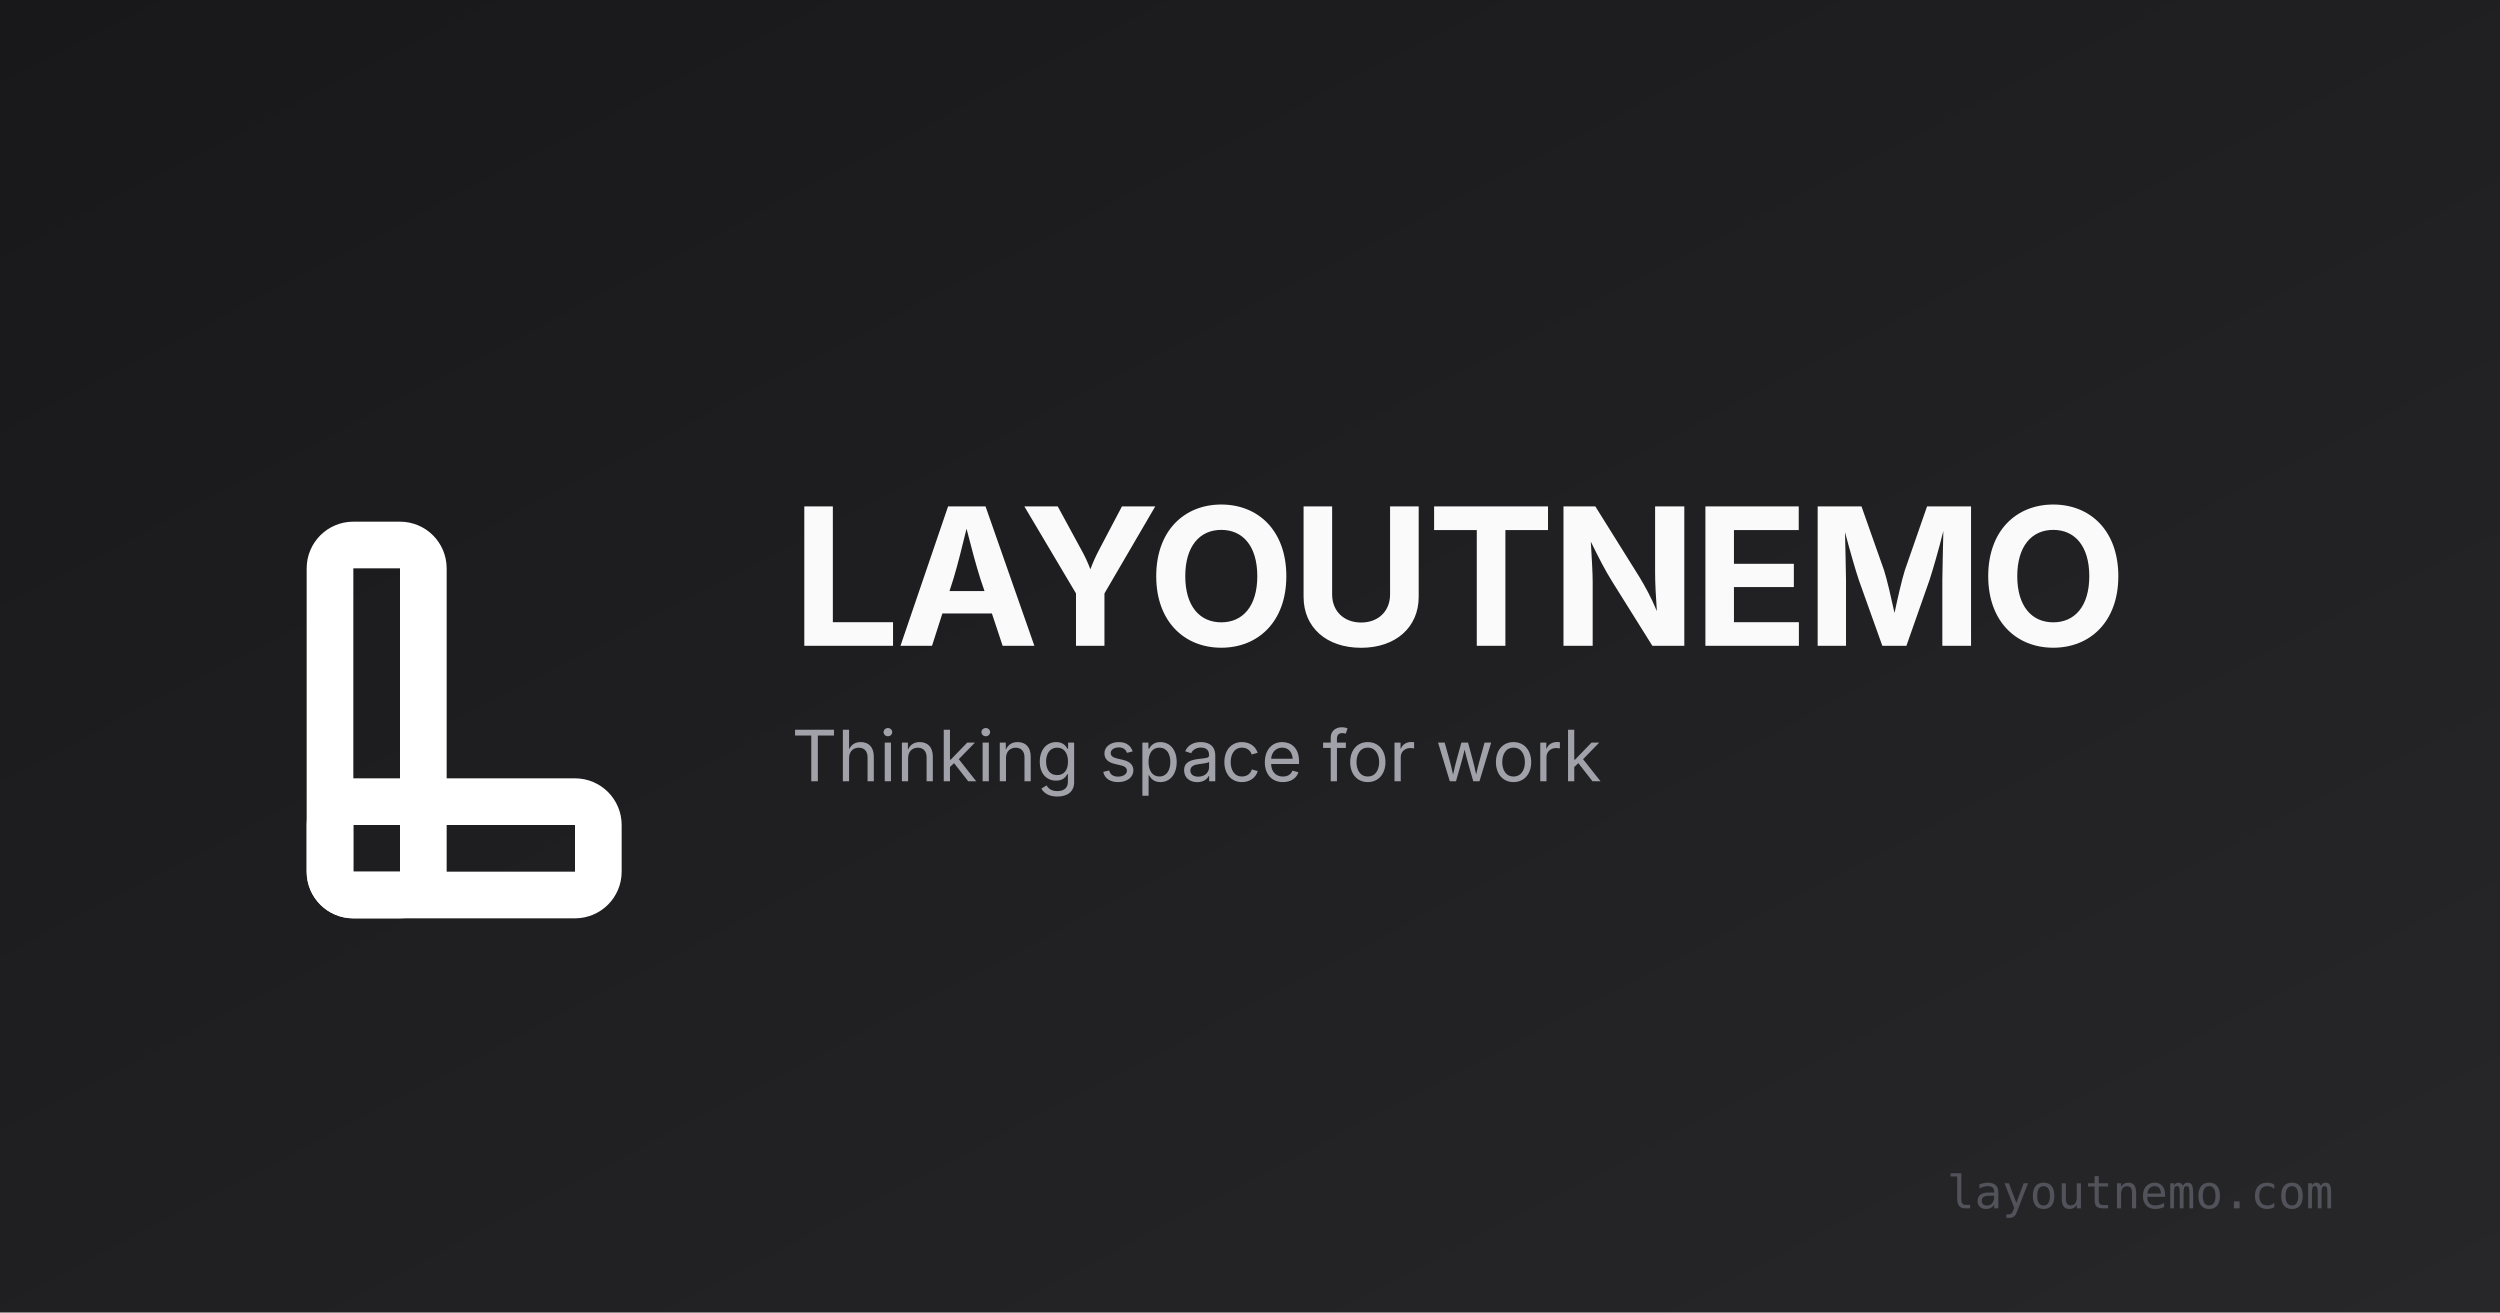
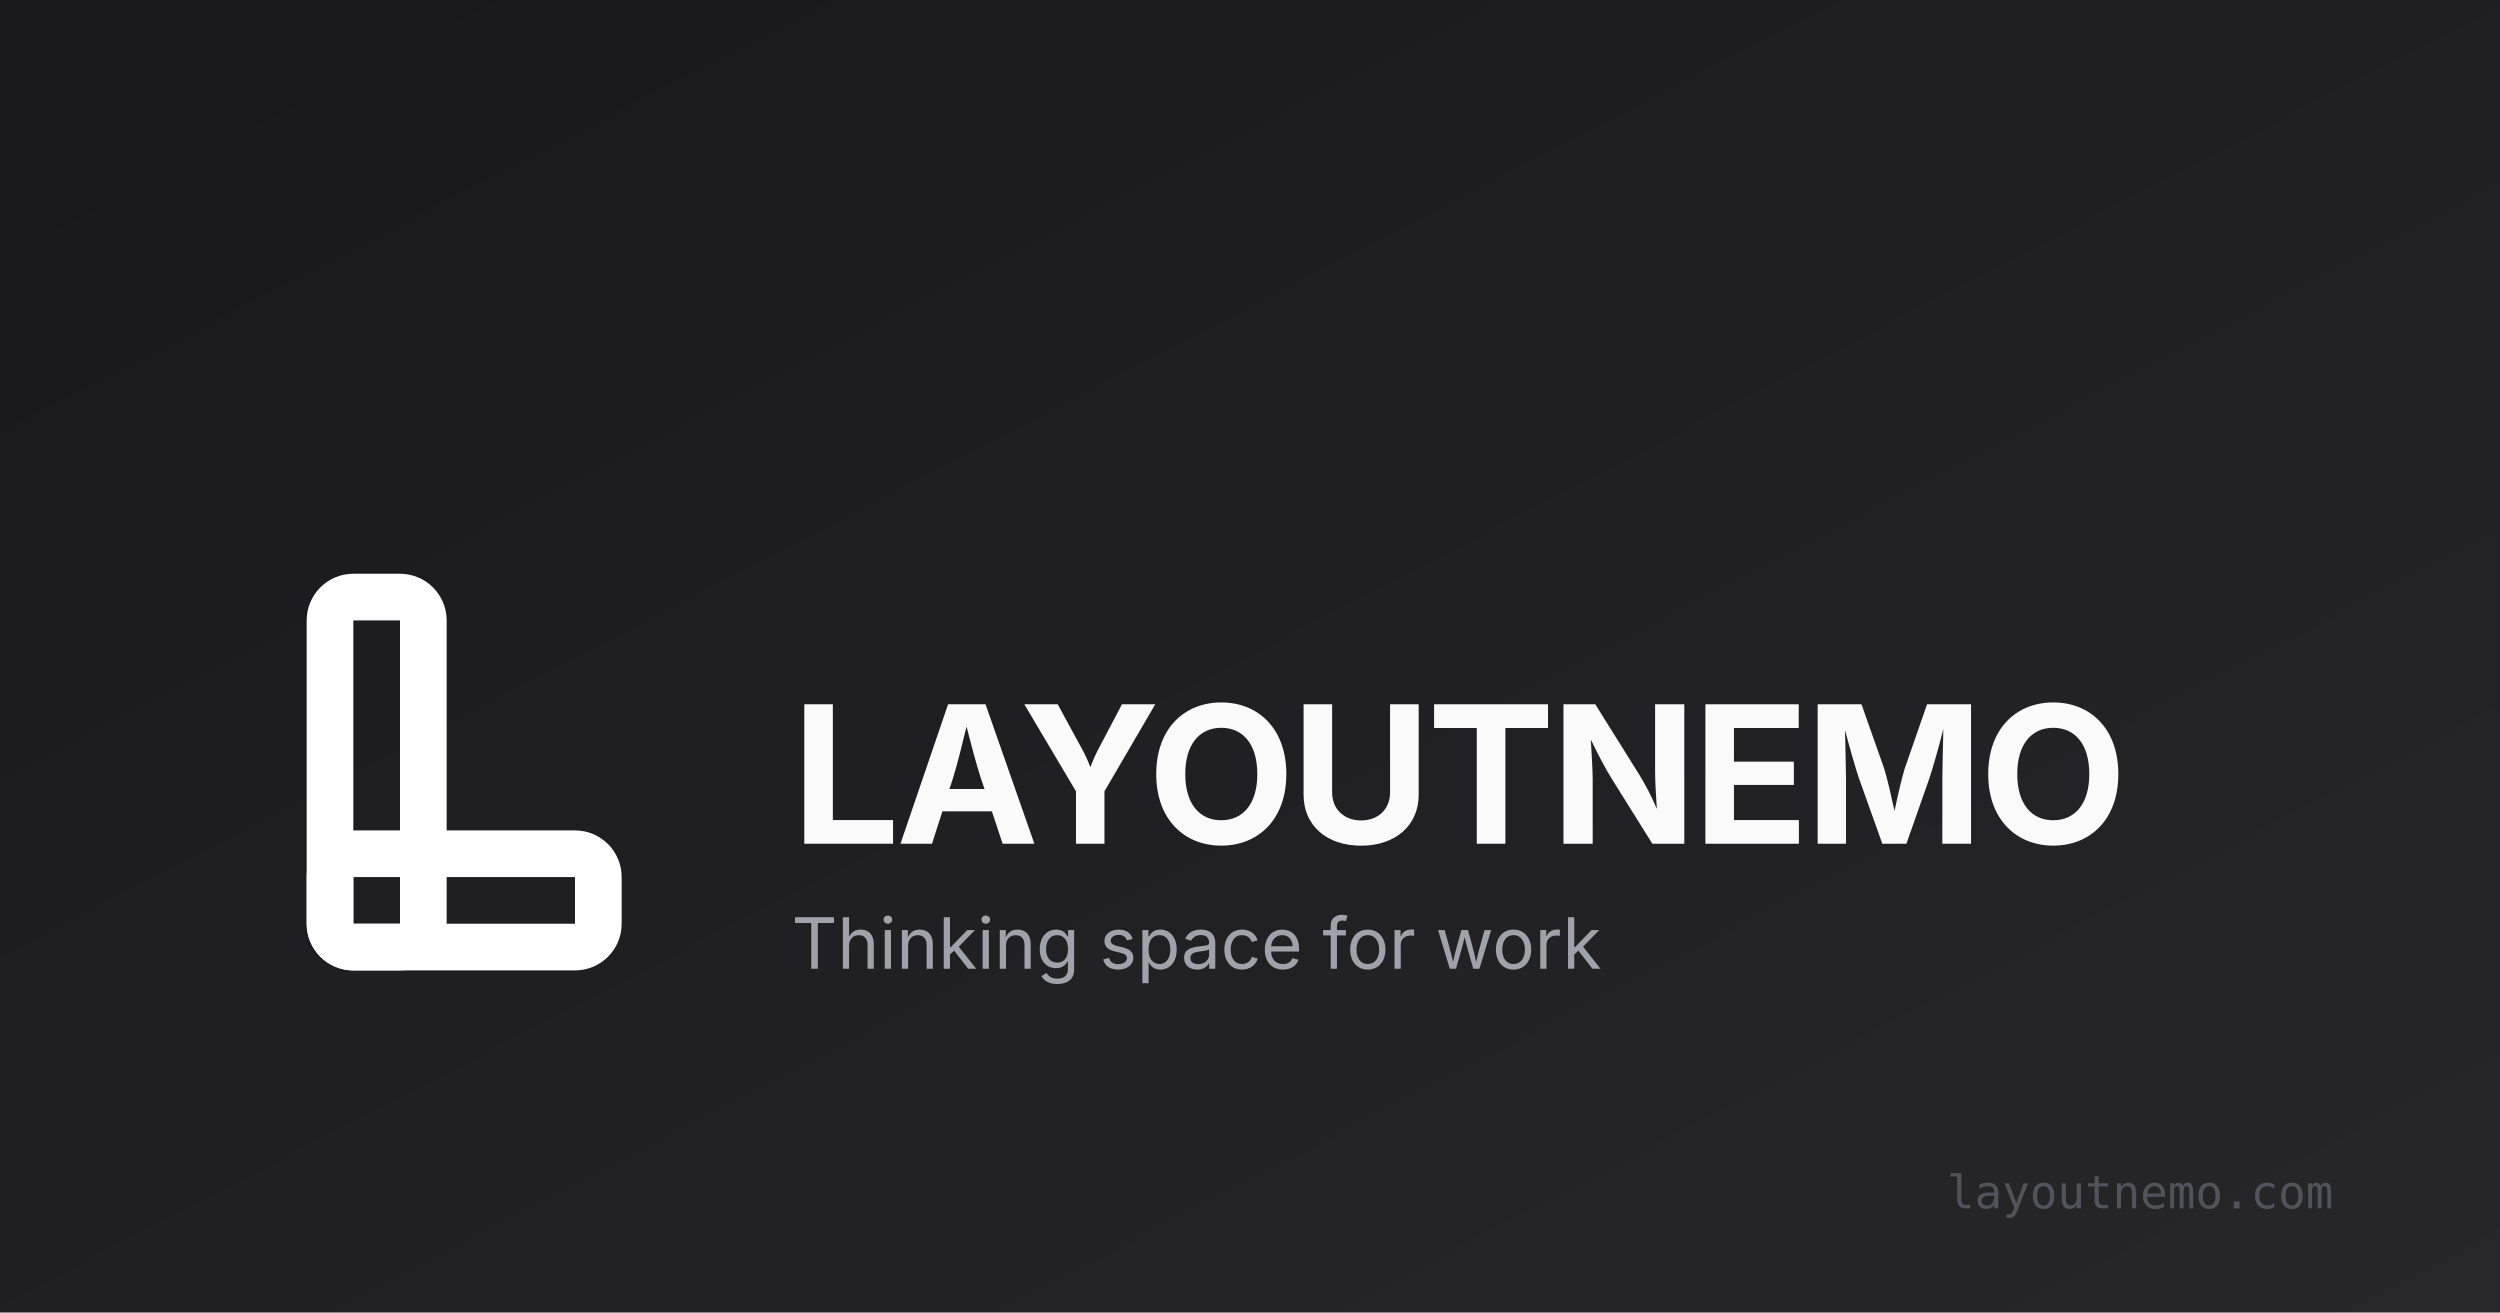
<svg xmlns="http://www.w3.org/2000/svg" width="1200" height="630" viewBox="0 0 1200 630">
  <defs>
    <linearGradient id="bg" x1="0" y1="0" x2="1" y2="1">
      <stop offset="0%" stop-color="#18181b" />
      <stop offset="100%" stop-color="#27272a" />
    </linearGradient>
  </defs>
  <rect width="1200" height="630" fill="url(#bg)" />
-   <g transform="translate(80, 200) scale(0.28)">
+   <g transform="translate(80, 225) scale(0.28)">
    <rect x="280" y="220" width="160" height="600" rx="40" fill="none" stroke="#ffffff" stroke-width="80" />
    <rect x="280" y="660" width="460" height="160" rx="40" fill="none" stroke="#ffffff" stroke-width="80" />
  </g>
-   <text x="380" y="310" fill="#FAFAFA" font-family="system-ui, -apple-system, 'Inter', sans-serif" font-size="92" font-weight="700" letter-spacing="-2">LAYOUTNEMO</text>
-   <text x="380" y="375" fill="#A1A1AA" font-family="system-ui, -apple-system, 'Inter', sans-serif" font-size="34" font-weight="400">Thinking space for work</text>
+   <text x="380" y="405" fill="#FAFAFA" font-family="system-ui, -apple-system, 'Inter', sans-serif" font-size="92" font-weight="700" letter-spacing="-2">LAYOUTNEMO</text>
+   <text x="380" y="465" fill="#A1A1AA" font-family="system-ui, -apple-system, 'Inter', sans-serif" font-size="34" font-weight="400">Thinking space for work</text>
  <text x="1120" y="580" text-anchor="end" fill="#52525B" font-family="ui-monospace, 'JetBrains Mono', monospace" font-size="22">layoutnemo.com</text>
</svg>
